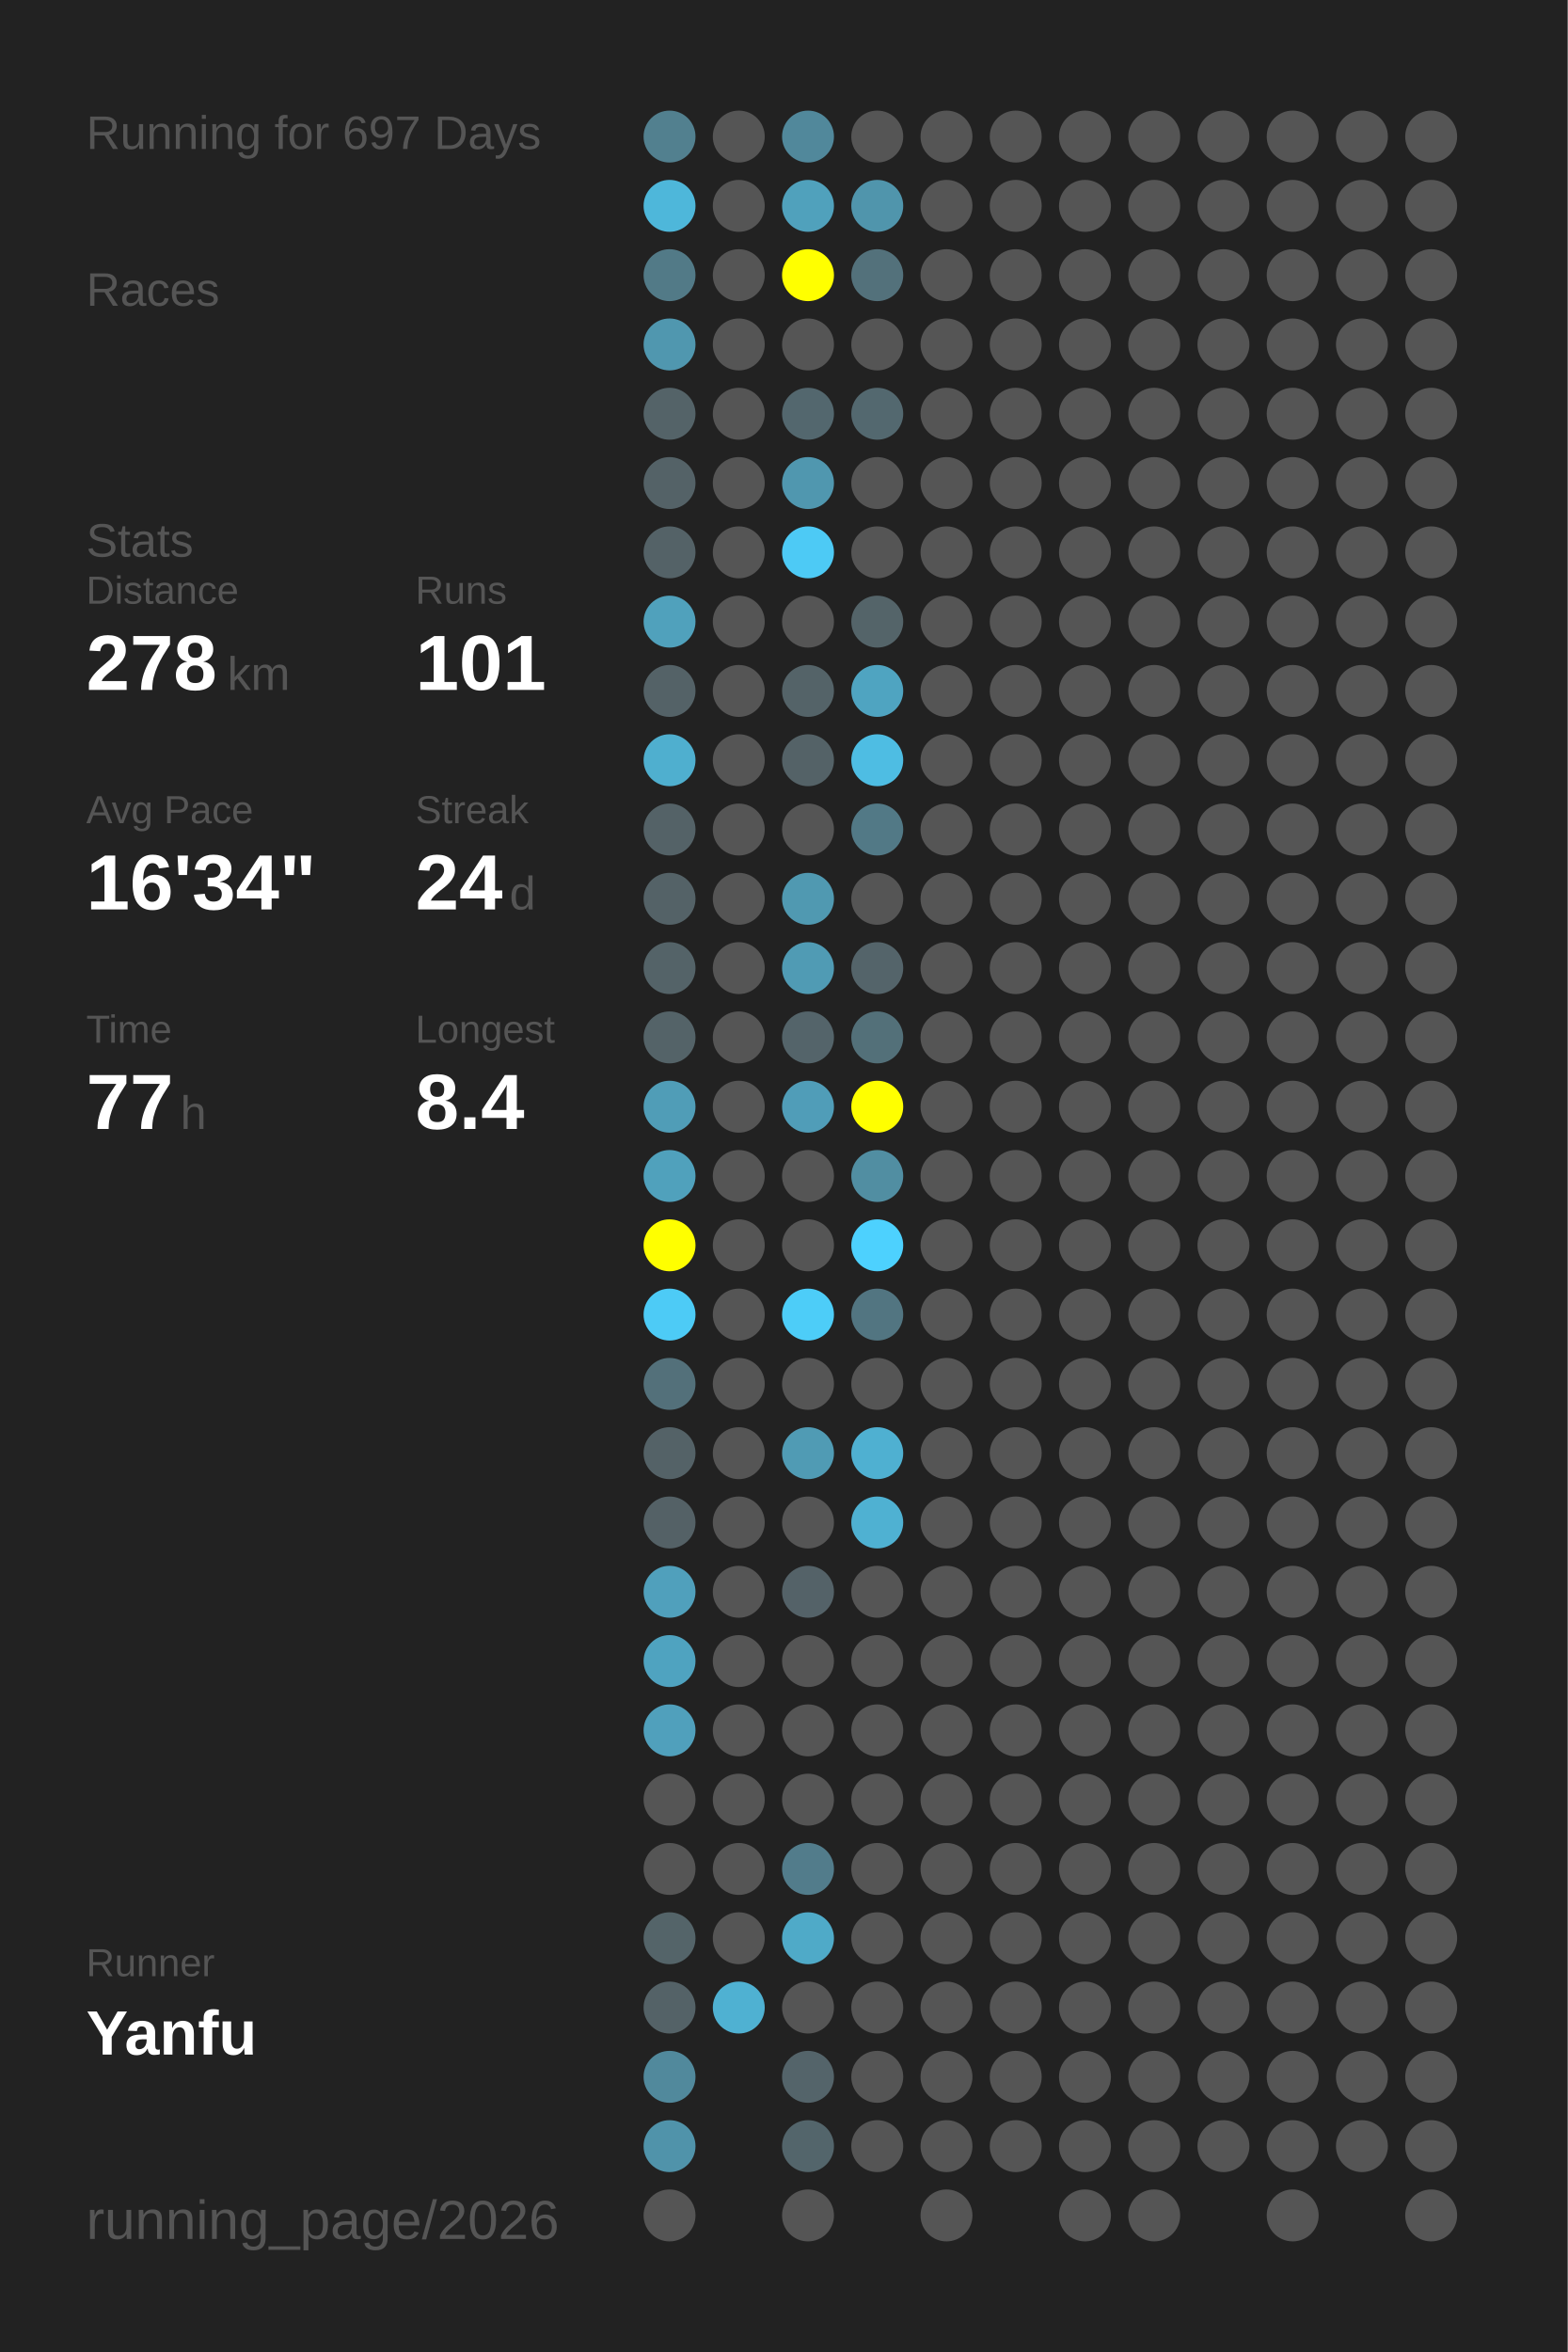
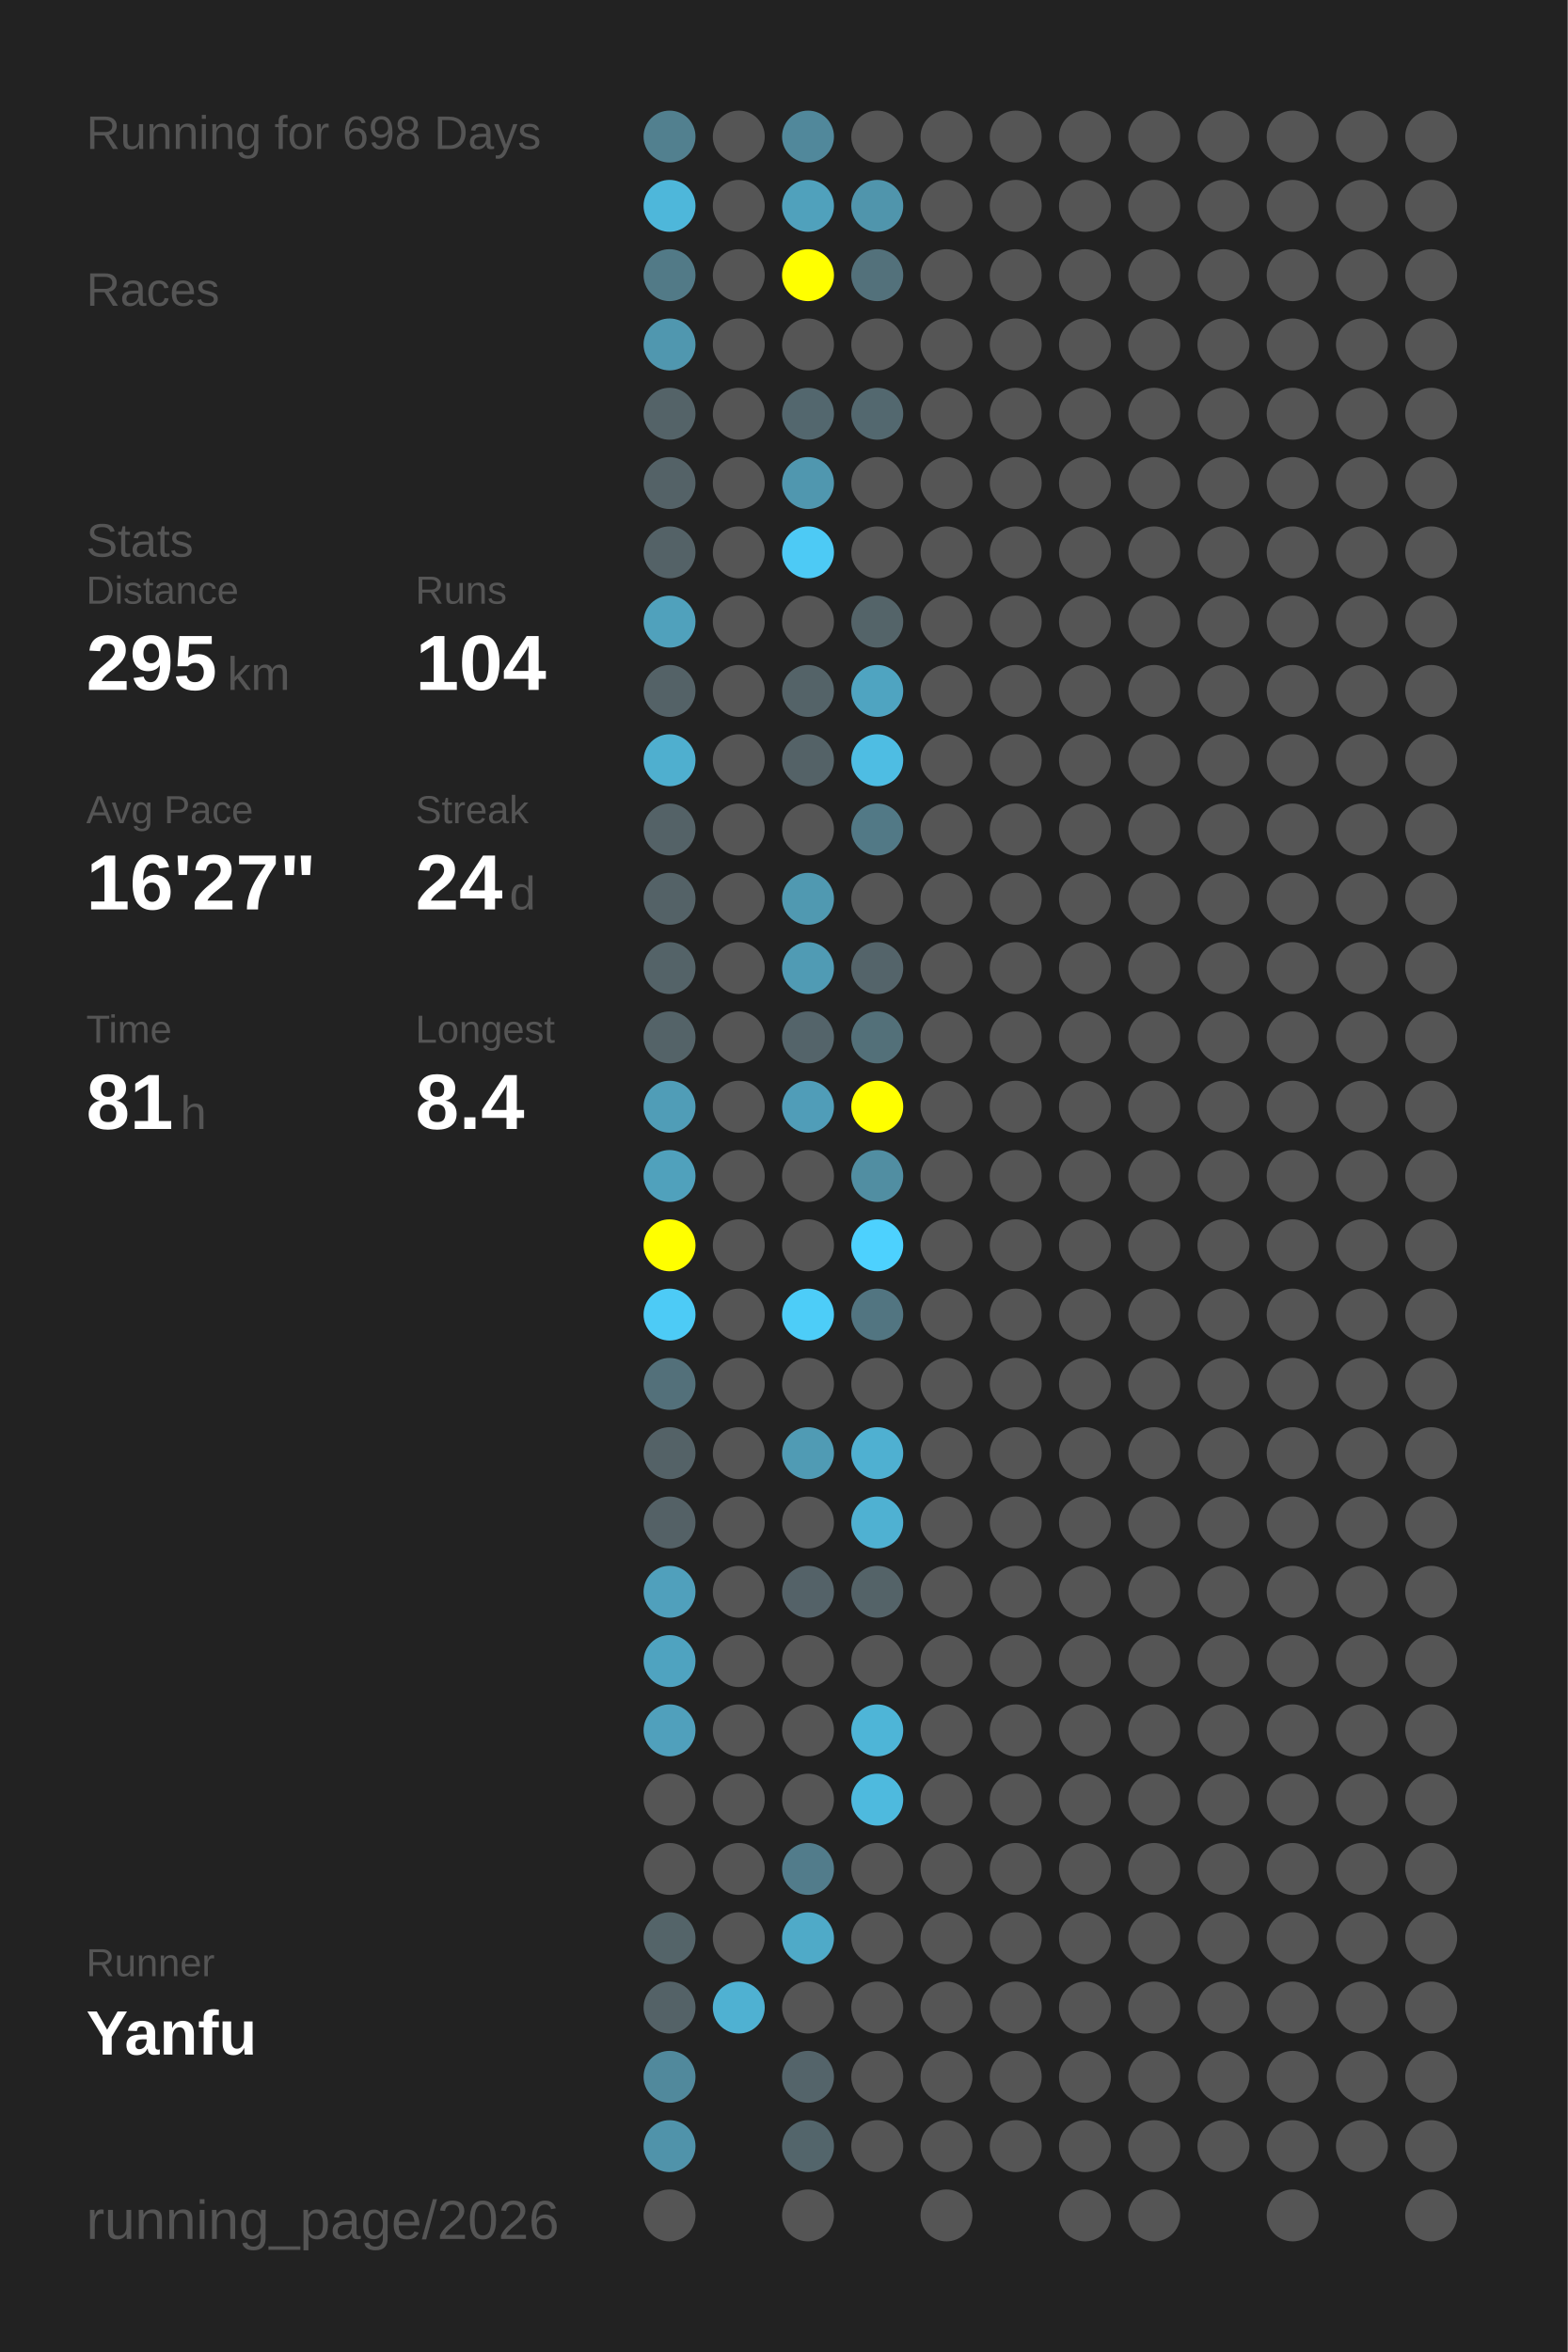
<svg xmlns="http://www.w3.org/2000/svg" baseProfile="full" height="300mm" version="1.1" viewBox="0,0,200,300" width="200mm">
  <defs />
  <rect fill="#222222" height="300" width="200" x="0" y="0" />
-   <text fill="#555555" style="font-size:6px; font-family:Arial;" x="11" y="19">Running for 697 Days</text>
+   <text fill="#555555" style="font-size:6px; font-family:Arial;" x="11" y="19">Running for 698 Days</text>
  <text fill="#555555" style="font-size:6px; font-family:Arial;" x="11" y="39">Races</text>
  <text fill="#555555" style="font-size:6px; font-family:Arial;" x="11" y="71">Stats</text>
  <text fill="#555555" style="font-size:5px; font-family:Arial;" x="11" y="77">Distance</text>
-   <text fill="#FFFFFF" style="font-size:10px; font-family:Arial; font-weight:bold;" x="11" y="88">278</text>
+   <text fill="#FFFFFF" style="font-size:10px; font-family:Arial; font-weight:bold;" x="11" y="88">295</text>
  <text fill="#555555" style="font-size:6px; font-family:Arial;" x="29" y="88">km</text>
  <text fill="#555555" style="font-size:5px; font-family:Arial;" x="53" y="77">Runs</text>
-   <text fill="#FFFFFF" style="font-size:10px; font-family:Arial; font-weight:bold;" x="53" y="88">101</text>
+   <text fill="#FFFFFF" style="font-size:10px; font-family:Arial; font-weight:bold;" x="53" y="88">104</text>
  <text fill="#555555" style="font-size:5px; font-family:Arial;" x="11" y="105">Avg Pace</text>
-   <text fill="#FFFFFF" style="font-size:10px; font-family:Arial; font-weight:bold;" x="11" y="116">16'34"</text>
+   <text fill="#FFFFFF" style="font-size:10px; font-family:Arial; font-weight:bold;" x="11" y="116">16'27"</text>
  <text fill="#555555" style="font-size:5px; font-family:Arial;" x="53" y="105">Streak</text>
  <text fill="#FFFFFF" style="font-size:10px; font-family:Arial; font-weight:bold;" x="53" y="116">24</text>
  <text fill="#555555" style="font-size:6px; font-family:Arial;" x="65" y="116">d</text>
  <text fill="#555555" style="font-size:5px; font-family:Arial;" x="11" y="133">Time</text>
-   <text fill="#FFFFFF" style="font-size:10px; font-family:Arial; font-weight:bold;" x="11" y="144">77</text>
+   <text fill="#FFFFFF" style="font-size:10px; font-family:Arial; font-weight:bold;" x="11" y="144">81</text>
  <text fill="#555555" style="font-size:6px; font-family:Arial;" x="23" y="144">h</text>
  <text fill="#555555" style="font-size:5px; font-family:Arial;" x="53" y="133">Longest</text>
  <text fill="#FFFFFF" style="font-size:10px; font-family:Arial; font-weight:bold;" x="53" y="144">8.4</text>
  <text fill="#555555" style="font-size:5px; font-family:Arial;" x="11" y="252.065">Runner</text>
  <text fill="#FFFFFF" style="font-size:8px; font-family:Arial; font-weight:bold;" x="11" y="262.065">Yanfu</text>
  <text fill="#555555" style="font-size:7px; font-family:Arial;" x="11" y="285.581">running_page/2026</text>
  <circle cx="85.417" cy="17.419" fill="#52808f" r="3.312" />
  <circle cx="85.417" cy="26.258" fill="#4eb7da" r="3.312" />
  <circle cx="85.417" cy="35.097" fill="#527a87" r="3.312" />
  <circle cx="85.417" cy="43.935" fill="#5097af" r="3.312" />
  <circle cx="85.417" cy="52.774" fill="#546368" r="3.312" />
  <circle cx="85.417" cy="61.613" fill="#546267" r="3.312" />
  <circle cx="85.417" cy="70.452" fill="#546267" r="3.312" />
  <circle cx="85.417" cy="79.29" fill="#50a1bc" r="3.312" />
  <circle cx="85.417" cy="88.129" fill="#546267" r="3.312" />
  <circle cx="85.417" cy="96.968" fill="#4fafcf" r="3.312" />
  <circle cx="85.417" cy="105.806" fill="#546267" r="3.312" />
  <circle cx="85.417" cy="114.645" fill="#546267" r="3.312" />
  <circle cx="85.417" cy="123.484" fill="#546368" r="3.312" />
  <circle cx="85.417" cy="132.323" fill="#546368" r="3.312" />
  <circle cx="85.417" cy="141.161" fill="#509db7" r="3.312" />
  <circle cx="85.417" cy="150" fill="#50a1bc" r="3.312" />
  <circle cx="85.417" cy="158.839" fill="#FFFF00" r="3.312" />
  <circle cx="85.417" cy="167.677" fill="#4dcbf6" r="3.312" />
  <circle cx="85.417" cy="176.516" fill="#53707a" r="3.312" />
  <circle cx="85.417" cy="185.355" fill="#546267" r="3.312" />
  <circle cx="85.417" cy="194.194" fill="#546166" r="3.312" />
  <circle cx="85.417" cy="203.032" fill="#50a0bc" r="3.312" />
  <circle cx="85.417" cy="211.871" fill="#4fa3c0" r="3.312" />
  <circle cx="85.417" cy="220.71" fill="#50a0bc" r="3.312" />
  <circle cx="85.417" cy="229.548" fill="#555555" r="3.312" />
  <circle cx="85.417" cy="238.387" fill="#555555" r="3.312" />
  <circle cx="85.417" cy="247.226" fill="#546469" r="3.312" />
  <circle cx="85.417" cy="256.065" fill="#546267" r="3.312" />
  <circle cx="85.417" cy="264.903" fill="#51899c" r="3.312" />
  <circle cx="85.417" cy="273.742" fill="#5093aa" r="3.312" />
  <circle cx="85.417" cy="282.581" fill="#555555" r="3.312" />
  <circle cx="94.25" cy="17.419" fill="#555555" r="3.312" />
  <circle cx="94.25" cy="26.258" fill="#555555" r="3.312" />
  <circle cx="94.25" cy="35.097" fill="#555555" r="3.312" />
  <circle cx="94.25" cy="43.935" fill="#555555" r="3.312" />
  <circle cx="94.25" cy="52.774" fill="#555555" r="3.312" />
  <circle cx="94.25" cy="61.613" fill="#555555" r="3.312" />
  <circle cx="94.25" cy="70.452" fill="#555555" r="3.312" />
  <circle cx="94.25" cy="79.29" fill="#555555" r="3.312" />
  <circle cx="94.25" cy="88.129" fill="#555555" r="3.312" />
  <circle cx="94.25" cy="96.968" fill="#555555" r="3.312" />
  <circle cx="94.25" cy="105.806" fill="#555555" r="3.312" />
  <circle cx="94.25" cy="114.645" fill="#555555" r="3.312" />
  <circle cx="94.25" cy="123.484" fill="#555555" r="3.312" />
  <circle cx="94.25" cy="132.323" fill="#555555" r="3.312" />
  <circle cx="94.25" cy="141.161" fill="#555555" r="3.312" />
  <circle cx="94.25" cy="150" fill="#555555" r="3.312" />
  <circle cx="94.25" cy="158.839" fill="#555555" r="3.312" />
  <circle cx="94.25" cy="167.677" fill="#555555" r="3.312" />
  <circle cx="94.25" cy="176.516" fill="#555555" r="3.312" />
  <circle cx="94.25" cy="185.355" fill="#555555" r="3.312" />
  <circle cx="94.25" cy="194.194" fill="#555555" r="3.312" />
  <circle cx="94.25" cy="203.032" fill="#555555" r="3.312" />
  <circle cx="94.25" cy="211.871" fill="#555555" r="3.312" />
  <circle cx="94.25" cy="220.71" fill="#555555" r="3.312" />
  <circle cx="94.25" cy="229.548" fill="#555555" r="3.312" />
  <circle cx="94.25" cy="238.387" fill="#555555" r="3.312" />
  <circle cx="94.25" cy="247.226" fill="#555555" r="3.312" />
  <circle cx="94.25" cy="256.065" fill="#4fb1d2" r="3.312" />
  <circle cx="103.083" cy="17.419" fill="#51889b" r="3.312" />
  <circle cx="103.083" cy="26.258" fill="#50a1bc" r="3.312" />
  <circle cx="103.083" cy="35.097" fill="#FFFF00" r="3.312" />
  <circle cx="103.083" cy="43.935" fill="#555555" r="3.312" />
  <circle cx="103.083" cy="52.774" fill="#53676e" r="3.312" />
  <circle cx="103.083" cy="61.613" fill="#5097af" r="3.312" />
  <circle cx="103.083" cy="70.452" fill="#4dcaf5" r="3.312" />
  <circle cx="103.083" cy="79.29" fill="#555555" r="3.312" />
  <circle cx="103.083" cy="88.129" fill="#546368" r="3.312" />
  <circle cx="103.083" cy="96.968" fill="#546267" r="3.312" />
  <circle cx="103.083" cy="105.806" fill="#555555" r="3.312" />
  <circle cx="103.083" cy="114.645" fill="#5099b1" r="3.312" />
  <circle cx="103.083" cy="123.484" fill="#509bb4" r="3.312" />
  <circle cx="103.083" cy="132.323" fill="#54646a" r="3.312" />
  <circle cx="103.083" cy="141.161" fill="#509db8" r="3.312" />
  <circle cx="103.083" cy="150" fill="#555555" r="3.312" />
  <circle cx="103.083" cy="158.839" fill="#555555" r="3.312" />
  <circle cx="103.083" cy="167.677" fill="#4dcdf8" r="3.312" />
  <circle cx="103.083" cy="176.516" fill="#555555" r="3.312" />
  <circle cx="103.083" cy="185.355" fill="#509bb4" r="3.312" />
  <circle cx="103.083" cy="194.194" fill="#555555" r="3.312" />
  <circle cx="103.083" cy="203.032" fill="#546268" r="3.312" />
  <circle cx="103.083" cy="211.871" fill="#555555" r="3.312" />
  <circle cx="103.083" cy="220.71" fill="#555555" r="3.312" />
  <circle cx="103.083" cy="229.548" fill="#555555" r="3.312" />
  <circle cx="103.083" cy="238.387" fill="#527c8b" r="3.312" />
  <circle cx="103.083" cy="247.226" fill="#4faac8" r="3.312" />
  <circle cx="103.083" cy="256.065" fill="#555555" r="3.312" />
  <circle cx="103.083" cy="264.903" fill="#54646a" r="3.312" />
  <circle cx="103.083" cy="273.742" fill="#53656b" r="3.312" />
  <circle cx="103.083" cy="282.581" fill="#555555" r="3.312" />
  <circle cx="111.917" cy="17.419" fill="#555555" r="3.312" />
  <circle cx="111.917" cy="26.258" fill="#5095ac" r="3.312" />
  <circle cx="111.917" cy="35.097" fill="#53717b" r="3.312" />
  <circle cx="111.917" cy="43.935" fill="#555555" r="3.312" />
  <circle cx="111.917" cy="52.774" fill="#53686f" r="3.312" />
  <circle cx="111.917" cy="61.613" fill="#555555" r="3.312" />
  <circle cx="111.917" cy="70.452" fill="#555555" r="3.312" />
  <circle cx="111.917" cy="79.29" fill="#546469" r="3.312" />
  <circle cx="111.917" cy="88.129" fill="#4fa4c1" r="3.312" />
  <circle cx="111.917" cy="96.968" fill="#4ebde3" r="3.312" />
  <circle cx="111.917" cy="105.806" fill="#527986" r="3.312" />
  <circle cx="111.917" cy="114.645" fill="#555555" r="3.312" />
  <circle cx="111.917" cy="123.484" fill="#54646a" r="3.312" />
  <circle cx="111.917" cy="132.323" fill="#537079" r="3.312" />
  <circle cx="111.917" cy="141.161" fill="#FFFF00" r="3.312" />
  <circle cx="111.917" cy="150" fill="#518ea2" r="3.312" />
  <circle cx="111.917" cy="158.839" fill="#4dd1fe" r="3.312" />
  <circle cx="111.917" cy="167.677" fill="#527581" r="3.312" />
  <circle cx="111.917" cy="176.516" fill="#555555" r="3.312" />
  <circle cx="111.917" cy="185.355" fill="#4fb0d1" r="3.312" />
  <circle cx="111.917" cy="194.194" fill="#4fb1d2" r="3.312" />
-   <circle cx="111.917" cy="203.032" fill="#555555" r="3.312" />
+   <circle cx="111.917" cy="203.032" fill="#546368" r="3.312" />
  <circle cx="111.917" cy="211.871" fill="#555555" r="3.312" />
-   <circle cx="111.917" cy="220.71" fill="#555555" r="3.312" />
-   <circle cx="111.917" cy="229.548" fill="#555555" r="3.312" />
+   <circle cx="111.917" cy="220.71" fill="#4eb5d7" r="3.312" />
+   <circle cx="111.917" cy="229.548" fill="#4ebade" r="3.312" />
  <circle cx="111.917" cy="238.387" fill="#555555" r="3.312" />
  <circle cx="111.917" cy="247.226" fill="#555555" r="3.312" />
  <circle cx="111.917" cy="256.065" fill="#555555" r="3.312" />
  <circle cx="111.917" cy="264.903" fill="#555555" r="3.312" />
  <circle cx="111.917" cy="273.742" fill="#555555" r="3.312" />
  <circle cx="120.75" cy="17.419" fill="#555555" r="3.312" />
  <circle cx="120.75" cy="26.258" fill="#555555" r="3.312" />
  <circle cx="120.75" cy="35.097" fill="#555555" r="3.312" />
  <circle cx="120.75" cy="43.935" fill="#555555" r="3.312" />
  <circle cx="120.75" cy="52.774" fill="#555555" r="3.312" />
  <circle cx="120.75" cy="61.613" fill="#555555" r="3.312" />
  <circle cx="120.75" cy="70.452" fill="#555555" r="3.312" />
  <circle cx="120.75" cy="79.29" fill="#555555" r="3.312" />
  <circle cx="120.75" cy="88.129" fill="#555555" r="3.312" />
  <circle cx="120.75" cy="96.968" fill="#555555" r="3.312" />
  <circle cx="120.75" cy="105.806" fill="#555555" r="3.312" />
  <circle cx="120.75" cy="114.645" fill="#555555" r="3.312" />
  <circle cx="120.75" cy="123.484" fill="#555555" r="3.312" />
  <circle cx="120.75" cy="132.323" fill="#555555" r="3.312" />
  <circle cx="120.75" cy="141.161" fill="#555555" r="3.312" />
  <circle cx="120.75" cy="150" fill="#555555" r="3.312" />
  <circle cx="120.75" cy="158.839" fill="#555555" r="3.312" />
  <circle cx="120.75" cy="167.677" fill="#555555" r="3.312" />
  <circle cx="120.75" cy="176.516" fill="#555555" r="3.312" />
  <circle cx="120.75" cy="185.355" fill="#555555" r="3.312" />
  <circle cx="120.75" cy="194.194" fill="#555555" r="3.312" />
  <circle cx="120.75" cy="203.032" fill="#555555" r="3.312" />
  <circle cx="120.75" cy="211.871" fill="#555555" r="3.312" />
  <circle cx="120.75" cy="220.71" fill="#555555" r="3.312" />
  <circle cx="120.75" cy="229.548" fill="#555555" r="3.312" />
  <circle cx="120.75" cy="238.387" fill="#555555" r="3.312" />
  <circle cx="120.75" cy="247.226" fill="#555555" r="3.312" />
  <circle cx="120.75" cy="256.065" fill="#555555" r="3.312" />
  <circle cx="120.75" cy="264.903" fill="#555555" r="3.312" />
  <circle cx="120.75" cy="273.742" fill="#555555" r="3.312" />
  <circle cx="120.75" cy="282.581" fill="#555555" r="3.312" />
  <circle cx="129.583" cy="17.419" fill="#555555" r="3.312" />
  <circle cx="129.583" cy="26.258" fill="#555555" r="3.312" />
  <circle cx="129.583" cy="35.097" fill="#555555" r="3.312" />
  <circle cx="129.583" cy="43.935" fill="#555555" r="3.312" />
  <circle cx="129.583" cy="52.774" fill="#555555" r="3.312" />
  <circle cx="129.583" cy="61.613" fill="#555555" r="3.312" />
  <circle cx="129.583" cy="70.452" fill="#555555" r="3.312" />
  <circle cx="129.583" cy="79.29" fill="#555555" r="3.312" />
  <circle cx="129.583" cy="88.129" fill="#555555" r="3.312" />
  <circle cx="129.583" cy="96.968" fill="#555555" r="3.312" />
  <circle cx="129.583" cy="105.806" fill="#555555" r="3.312" />
  <circle cx="129.583" cy="114.645" fill="#555555" r="3.312" />
  <circle cx="129.583" cy="123.484" fill="#555555" r="3.312" />
  <circle cx="129.583" cy="132.323" fill="#555555" r="3.312" />
  <circle cx="129.583" cy="141.161" fill="#555555" r="3.312" />
  <circle cx="129.583" cy="150" fill="#555555" r="3.312" />
  <circle cx="129.583" cy="158.839" fill="#555555" r="3.312" />
  <circle cx="129.583" cy="167.677" fill="#555555" r="3.312" />
  <circle cx="129.583" cy="176.516" fill="#555555" r="3.312" />
  <circle cx="129.583" cy="185.355" fill="#555555" r="3.312" />
  <circle cx="129.583" cy="194.194" fill="#555555" r="3.312" />
  <circle cx="129.583" cy="203.032" fill="#555555" r="3.312" />
  <circle cx="129.583" cy="211.871" fill="#555555" r="3.312" />
  <circle cx="129.583" cy="220.71" fill="#555555" r="3.312" />
  <circle cx="129.583" cy="229.548" fill="#555555" r="3.312" />
  <circle cx="129.583" cy="238.387" fill="#555555" r="3.312" />
  <circle cx="129.583" cy="247.226" fill="#555555" r="3.312" />
  <circle cx="129.583" cy="256.065" fill="#555555" r="3.312" />
  <circle cx="129.583" cy="264.903" fill="#555555" r="3.312" />
  <circle cx="129.583" cy="273.742" fill="#555555" r="3.312" />
  <circle cx="138.417" cy="17.419" fill="#555555" r="3.312" />
  <circle cx="138.417" cy="26.258" fill="#555555" r="3.312" />
  <circle cx="138.417" cy="35.097" fill="#555555" r="3.312" />
  <circle cx="138.417" cy="43.935" fill="#555555" r="3.312" />
  <circle cx="138.417" cy="52.774" fill="#555555" r="3.312" />
  <circle cx="138.417" cy="61.613" fill="#555555" r="3.312" />
  <circle cx="138.417" cy="70.452" fill="#555555" r="3.312" />
  <circle cx="138.417" cy="79.29" fill="#555555" r="3.312" />
  <circle cx="138.417" cy="88.129" fill="#555555" r="3.312" />
  <circle cx="138.417" cy="96.968" fill="#555555" r="3.312" />
  <circle cx="138.417" cy="105.806" fill="#555555" r="3.312" />
  <circle cx="138.417" cy="114.645" fill="#555555" r="3.312" />
  <circle cx="138.417" cy="123.484" fill="#555555" r="3.312" />
  <circle cx="138.417" cy="132.323" fill="#555555" r="3.312" />
  <circle cx="138.417" cy="141.161" fill="#555555" r="3.312" />
  <circle cx="138.417" cy="150" fill="#555555" r="3.312" />
  <circle cx="138.417" cy="158.839" fill="#555555" r="3.312" />
  <circle cx="138.417" cy="167.677" fill="#555555" r="3.312" />
  <circle cx="138.417" cy="176.516" fill="#555555" r="3.312" />
  <circle cx="138.417" cy="185.355" fill="#555555" r="3.312" />
  <circle cx="138.417" cy="194.194" fill="#555555" r="3.312" />
  <circle cx="138.417" cy="203.032" fill="#555555" r="3.312" />
  <circle cx="138.417" cy="211.871" fill="#555555" r="3.312" />
  <circle cx="138.417" cy="220.71" fill="#555555" r="3.312" />
  <circle cx="138.417" cy="229.548" fill="#555555" r="3.312" />
  <circle cx="138.417" cy="238.387" fill="#555555" r="3.312" />
  <circle cx="138.417" cy="247.226" fill="#555555" r="3.312" />
  <circle cx="138.417" cy="256.065" fill="#555555" r="3.312" />
  <circle cx="138.417" cy="264.903" fill="#555555" r="3.312" />
  <circle cx="138.417" cy="273.742" fill="#555555" r="3.312" />
  <circle cx="138.417" cy="282.581" fill="#555555" r="3.312" />
  <circle cx="147.25" cy="17.419" fill="#555555" r="3.312" />
  <circle cx="147.25" cy="26.258" fill="#555555" r="3.312" />
  <circle cx="147.25" cy="35.097" fill="#555555" r="3.312" />
  <circle cx="147.25" cy="43.935" fill="#555555" r="3.312" />
  <circle cx="147.25" cy="52.774" fill="#555555" r="3.312" />
  <circle cx="147.25" cy="61.613" fill="#555555" r="3.312" />
  <circle cx="147.25" cy="70.452" fill="#555555" r="3.312" />
  <circle cx="147.25" cy="79.29" fill="#555555" r="3.312" />
  <circle cx="147.25" cy="88.129" fill="#555555" r="3.312" />
  <circle cx="147.25" cy="96.968" fill="#555555" r="3.312" />
  <circle cx="147.25" cy="105.806" fill="#555555" r="3.312" />
  <circle cx="147.25" cy="114.645" fill="#555555" r="3.312" />
  <circle cx="147.25" cy="123.484" fill="#555555" r="3.312" />
  <circle cx="147.25" cy="132.323" fill="#555555" r="3.312" />
  <circle cx="147.25" cy="141.161" fill="#555555" r="3.312" />
  <circle cx="147.25" cy="150" fill="#555555" r="3.312" />
  <circle cx="147.25" cy="158.839" fill="#555555" r="3.312" />
  <circle cx="147.25" cy="167.677" fill="#555555" r="3.312" />
  <circle cx="147.25" cy="176.516" fill="#555555" r="3.312" />
  <circle cx="147.25" cy="185.355" fill="#555555" r="3.312" />
  <circle cx="147.25" cy="194.194" fill="#555555" r="3.312" />
  <circle cx="147.25" cy="203.032" fill="#555555" r="3.312" />
  <circle cx="147.25" cy="211.871" fill="#555555" r="3.312" />
  <circle cx="147.25" cy="220.71" fill="#555555" r="3.312" />
  <circle cx="147.25" cy="229.548" fill="#555555" r="3.312" />
  <circle cx="147.25" cy="238.387" fill="#555555" r="3.312" />
  <circle cx="147.25" cy="247.226" fill="#555555" r="3.312" />
  <circle cx="147.25" cy="256.065" fill="#555555" r="3.312" />
  <circle cx="147.25" cy="264.903" fill="#555555" r="3.312" />
  <circle cx="147.25" cy="273.742" fill="#555555" r="3.312" />
  <circle cx="147.25" cy="282.581" fill="#555555" r="3.312" />
  <circle cx="156.083" cy="17.419" fill="#555555" r="3.312" />
  <circle cx="156.083" cy="26.258" fill="#555555" r="3.312" />
  <circle cx="156.083" cy="35.097" fill="#555555" r="3.312" />
  <circle cx="156.083" cy="43.935" fill="#555555" r="3.312" />
  <circle cx="156.083" cy="52.774" fill="#555555" r="3.312" />
  <circle cx="156.083" cy="61.613" fill="#555555" r="3.312" />
  <circle cx="156.083" cy="70.452" fill="#555555" r="3.312" />
  <circle cx="156.083" cy="79.29" fill="#555555" r="3.312" />
  <circle cx="156.083" cy="88.129" fill="#555555" r="3.312" />
  <circle cx="156.083" cy="96.968" fill="#555555" r="3.312" />
  <circle cx="156.083" cy="105.806" fill="#555555" r="3.312" />
  <circle cx="156.083" cy="114.645" fill="#555555" r="3.312" />
  <circle cx="156.083" cy="123.484" fill="#555555" r="3.312" />
  <circle cx="156.083" cy="132.323" fill="#555555" r="3.312" />
  <circle cx="156.083" cy="141.161" fill="#555555" r="3.312" />
  <circle cx="156.083" cy="150" fill="#555555" r="3.312" />
  <circle cx="156.083" cy="158.839" fill="#555555" r="3.312" />
  <circle cx="156.083" cy="167.677" fill="#555555" r="3.312" />
  <circle cx="156.083" cy="176.516" fill="#555555" r="3.312" />
  <circle cx="156.083" cy="185.355" fill="#555555" r="3.312" />
  <circle cx="156.083" cy="194.194" fill="#555555" r="3.312" />
  <circle cx="156.083" cy="203.032" fill="#555555" r="3.312" />
  <circle cx="156.083" cy="211.871" fill="#555555" r="3.312" />
  <circle cx="156.083" cy="220.71" fill="#555555" r="3.312" />
  <circle cx="156.083" cy="229.548" fill="#555555" r="3.312" />
  <circle cx="156.083" cy="238.387" fill="#555555" r="3.312" />
  <circle cx="156.083" cy="247.226" fill="#555555" r="3.312" />
  <circle cx="156.083" cy="256.065" fill="#555555" r="3.312" />
  <circle cx="156.083" cy="264.903" fill="#555555" r="3.312" />
  <circle cx="156.083" cy="273.742" fill="#555555" r="3.312" />
  <circle cx="164.917" cy="17.419" fill="#555555" r="3.312" />
  <circle cx="164.917" cy="26.258" fill="#555555" r="3.312" />
  <circle cx="164.917" cy="35.097" fill="#555555" r="3.312" />
  <circle cx="164.917" cy="43.935" fill="#555555" r="3.312" />
  <circle cx="164.917" cy="52.774" fill="#555555" r="3.312" />
  <circle cx="164.917" cy="61.613" fill="#555555" r="3.312" />
  <circle cx="164.917" cy="70.452" fill="#555555" r="3.312" />
  <circle cx="164.917" cy="79.29" fill="#555555" r="3.312" />
  <circle cx="164.917" cy="88.129" fill="#555555" r="3.312" />
  <circle cx="164.917" cy="96.968" fill="#555555" r="3.312" />
  <circle cx="164.917" cy="105.806" fill="#555555" r="3.312" />
  <circle cx="164.917" cy="114.645" fill="#555555" r="3.312" />
  <circle cx="164.917" cy="123.484" fill="#555555" r="3.312" />
  <circle cx="164.917" cy="132.323" fill="#555555" r="3.312" />
  <circle cx="164.917" cy="141.161" fill="#555555" r="3.312" />
  <circle cx="164.917" cy="150" fill="#555555" r="3.312" />
  <circle cx="164.917" cy="158.839" fill="#555555" r="3.312" />
  <circle cx="164.917" cy="167.677" fill="#555555" r="3.312" />
  <circle cx="164.917" cy="176.516" fill="#555555" r="3.312" />
  <circle cx="164.917" cy="185.355" fill="#555555" r="3.312" />
  <circle cx="164.917" cy="194.194" fill="#555555" r="3.312" />
  <circle cx="164.917" cy="203.032" fill="#555555" r="3.312" />
  <circle cx="164.917" cy="211.871" fill="#555555" r="3.312" />
  <circle cx="164.917" cy="220.71" fill="#555555" r="3.312" />
  <circle cx="164.917" cy="229.548" fill="#555555" r="3.312" />
  <circle cx="164.917" cy="238.387" fill="#555555" r="3.312" />
  <circle cx="164.917" cy="247.226" fill="#555555" r="3.312" />
  <circle cx="164.917" cy="256.065" fill="#555555" r="3.312" />
  <circle cx="164.917" cy="264.903" fill="#555555" r="3.312" />
  <circle cx="164.917" cy="273.742" fill="#555555" r="3.312" />
  <circle cx="164.917" cy="282.581" fill="#555555" r="3.312" />
  <circle cx="173.75" cy="17.419" fill="#555555" r="3.312" />
  <circle cx="173.75" cy="26.258" fill="#555555" r="3.312" />
  <circle cx="173.75" cy="35.097" fill="#555555" r="3.312" />
  <circle cx="173.75" cy="43.935" fill="#555555" r="3.312" />
  <circle cx="173.75" cy="52.774" fill="#555555" r="3.312" />
  <circle cx="173.75" cy="61.613" fill="#555555" r="3.312" />
  <circle cx="173.75" cy="70.452" fill="#555555" r="3.312" />
  <circle cx="173.75" cy="79.29" fill="#555555" r="3.312" />
  <circle cx="173.75" cy="88.129" fill="#555555" r="3.312" />
  <circle cx="173.75" cy="96.968" fill="#555555" r="3.312" />
  <circle cx="173.75" cy="105.806" fill="#555555" r="3.312" />
  <circle cx="173.75" cy="114.645" fill="#555555" r="3.312" />
  <circle cx="173.75" cy="123.484" fill="#555555" r="3.312" />
  <circle cx="173.75" cy="132.323" fill="#555555" r="3.312" />
  <circle cx="173.75" cy="141.161" fill="#555555" r="3.312" />
  <circle cx="173.75" cy="150" fill="#555555" r="3.312" />
  <circle cx="173.75" cy="158.839" fill="#555555" r="3.312" />
  <circle cx="173.75" cy="167.677" fill="#555555" r="3.312" />
  <circle cx="173.75" cy="176.516" fill="#555555" r="3.312" />
  <circle cx="173.75" cy="185.355" fill="#555555" r="3.312" />
  <circle cx="173.75" cy="194.194" fill="#555555" r="3.312" />
  <circle cx="173.75" cy="203.032" fill="#555555" r="3.312" />
  <circle cx="173.75" cy="211.871" fill="#555555" r="3.312" />
  <circle cx="173.75" cy="220.71" fill="#555555" r="3.312" />
  <circle cx="173.75" cy="229.548" fill="#555555" r="3.312" />
  <circle cx="173.75" cy="238.387" fill="#555555" r="3.312" />
  <circle cx="173.75" cy="247.226" fill="#555555" r="3.312" />
  <circle cx="173.75" cy="256.065" fill="#555555" r="3.312" />
  <circle cx="173.75" cy="264.903" fill="#555555" r="3.312" />
  <circle cx="173.75" cy="273.742" fill="#555555" r="3.312" />
  <circle cx="182.583" cy="17.419" fill="#555555" r="3.312" />
  <circle cx="182.583" cy="26.258" fill="#555555" r="3.312" />
  <circle cx="182.583" cy="35.097" fill="#555555" r="3.312" />
  <circle cx="182.583" cy="43.935" fill="#555555" r="3.312" />
  <circle cx="182.583" cy="52.774" fill="#555555" r="3.312" />
  <circle cx="182.583" cy="61.613" fill="#555555" r="3.312" />
  <circle cx="182.583" cy="70.452" fill="#555555" r="3.312" />
  <circle cx="182.583" cy="79.29" fill="#555555" r="3.312" />
  <circle cx="182.583" cy="88.129" fill="#555555" r="3.312" />
  <circle cx="182.583" cy="96.968" fill="#555555" r="3.312" />
  <circle cx="182.583" cy="105.806" fill="#555555" r="3.312" />
  <circle cx="182.583" cy="114.645" fill="#555555" r="3.312" />
  <circle cx="182.583" cy="123.484" fill="#555555" r="3.312" />
  <circle cx="182.583" cy="132.323" fill="#555555" r="3.312" />
  <circle cx="182.583" cy="141.161" fill="#555555" r="3.312" />
  <circle cx="182.583" cy="150" fill="#555555" r="3.312" />
  <circle cx="182.583" cy="158.839" fill="#555555" r="3.312" />
  <circle cx="182.583" cy="167.677" fill="#555555" r="3.312" />
  <circle cx="182.583" cy="176.516" fill="#555555" r="3.312" />
  <circle cx="182.583" cy="185.355" fill="#555555" r="3.312" />
  <circle cx="182.583" cy="194.194" fill="#555555" r="3.312" />
  <circle cx="182.583" cy="203.032" fill="#555555" r="3.312" />
  <circle cx="182.583" cy="211.871" fill="#555555" r="3.312" />
  <circle cx="182.583" cy="220.71" fill="#555555" r="3.312" />
  <circle cx="182.583" cy="229.548" fill="#555555" r="3.312" />
  <circle cx="182.583" cy="238.387" fill="#555555" r="3.312" />
  <circle cx="182.583" cy="247.226" fill="#555555" r="3.312" />
  <circle cx="182.583" cy="256.065" fill="#555555" r="3.312" />
  <circle cx="182.583" cy="264.903" fill="#555555" r="3.312" />
  <circle cx="182.583" cy="273.742" fill="#555555" r="3.312" />
  <circle cx="182.583" cy="282.581" fill="#555555" r="3.312" />
</svg>
